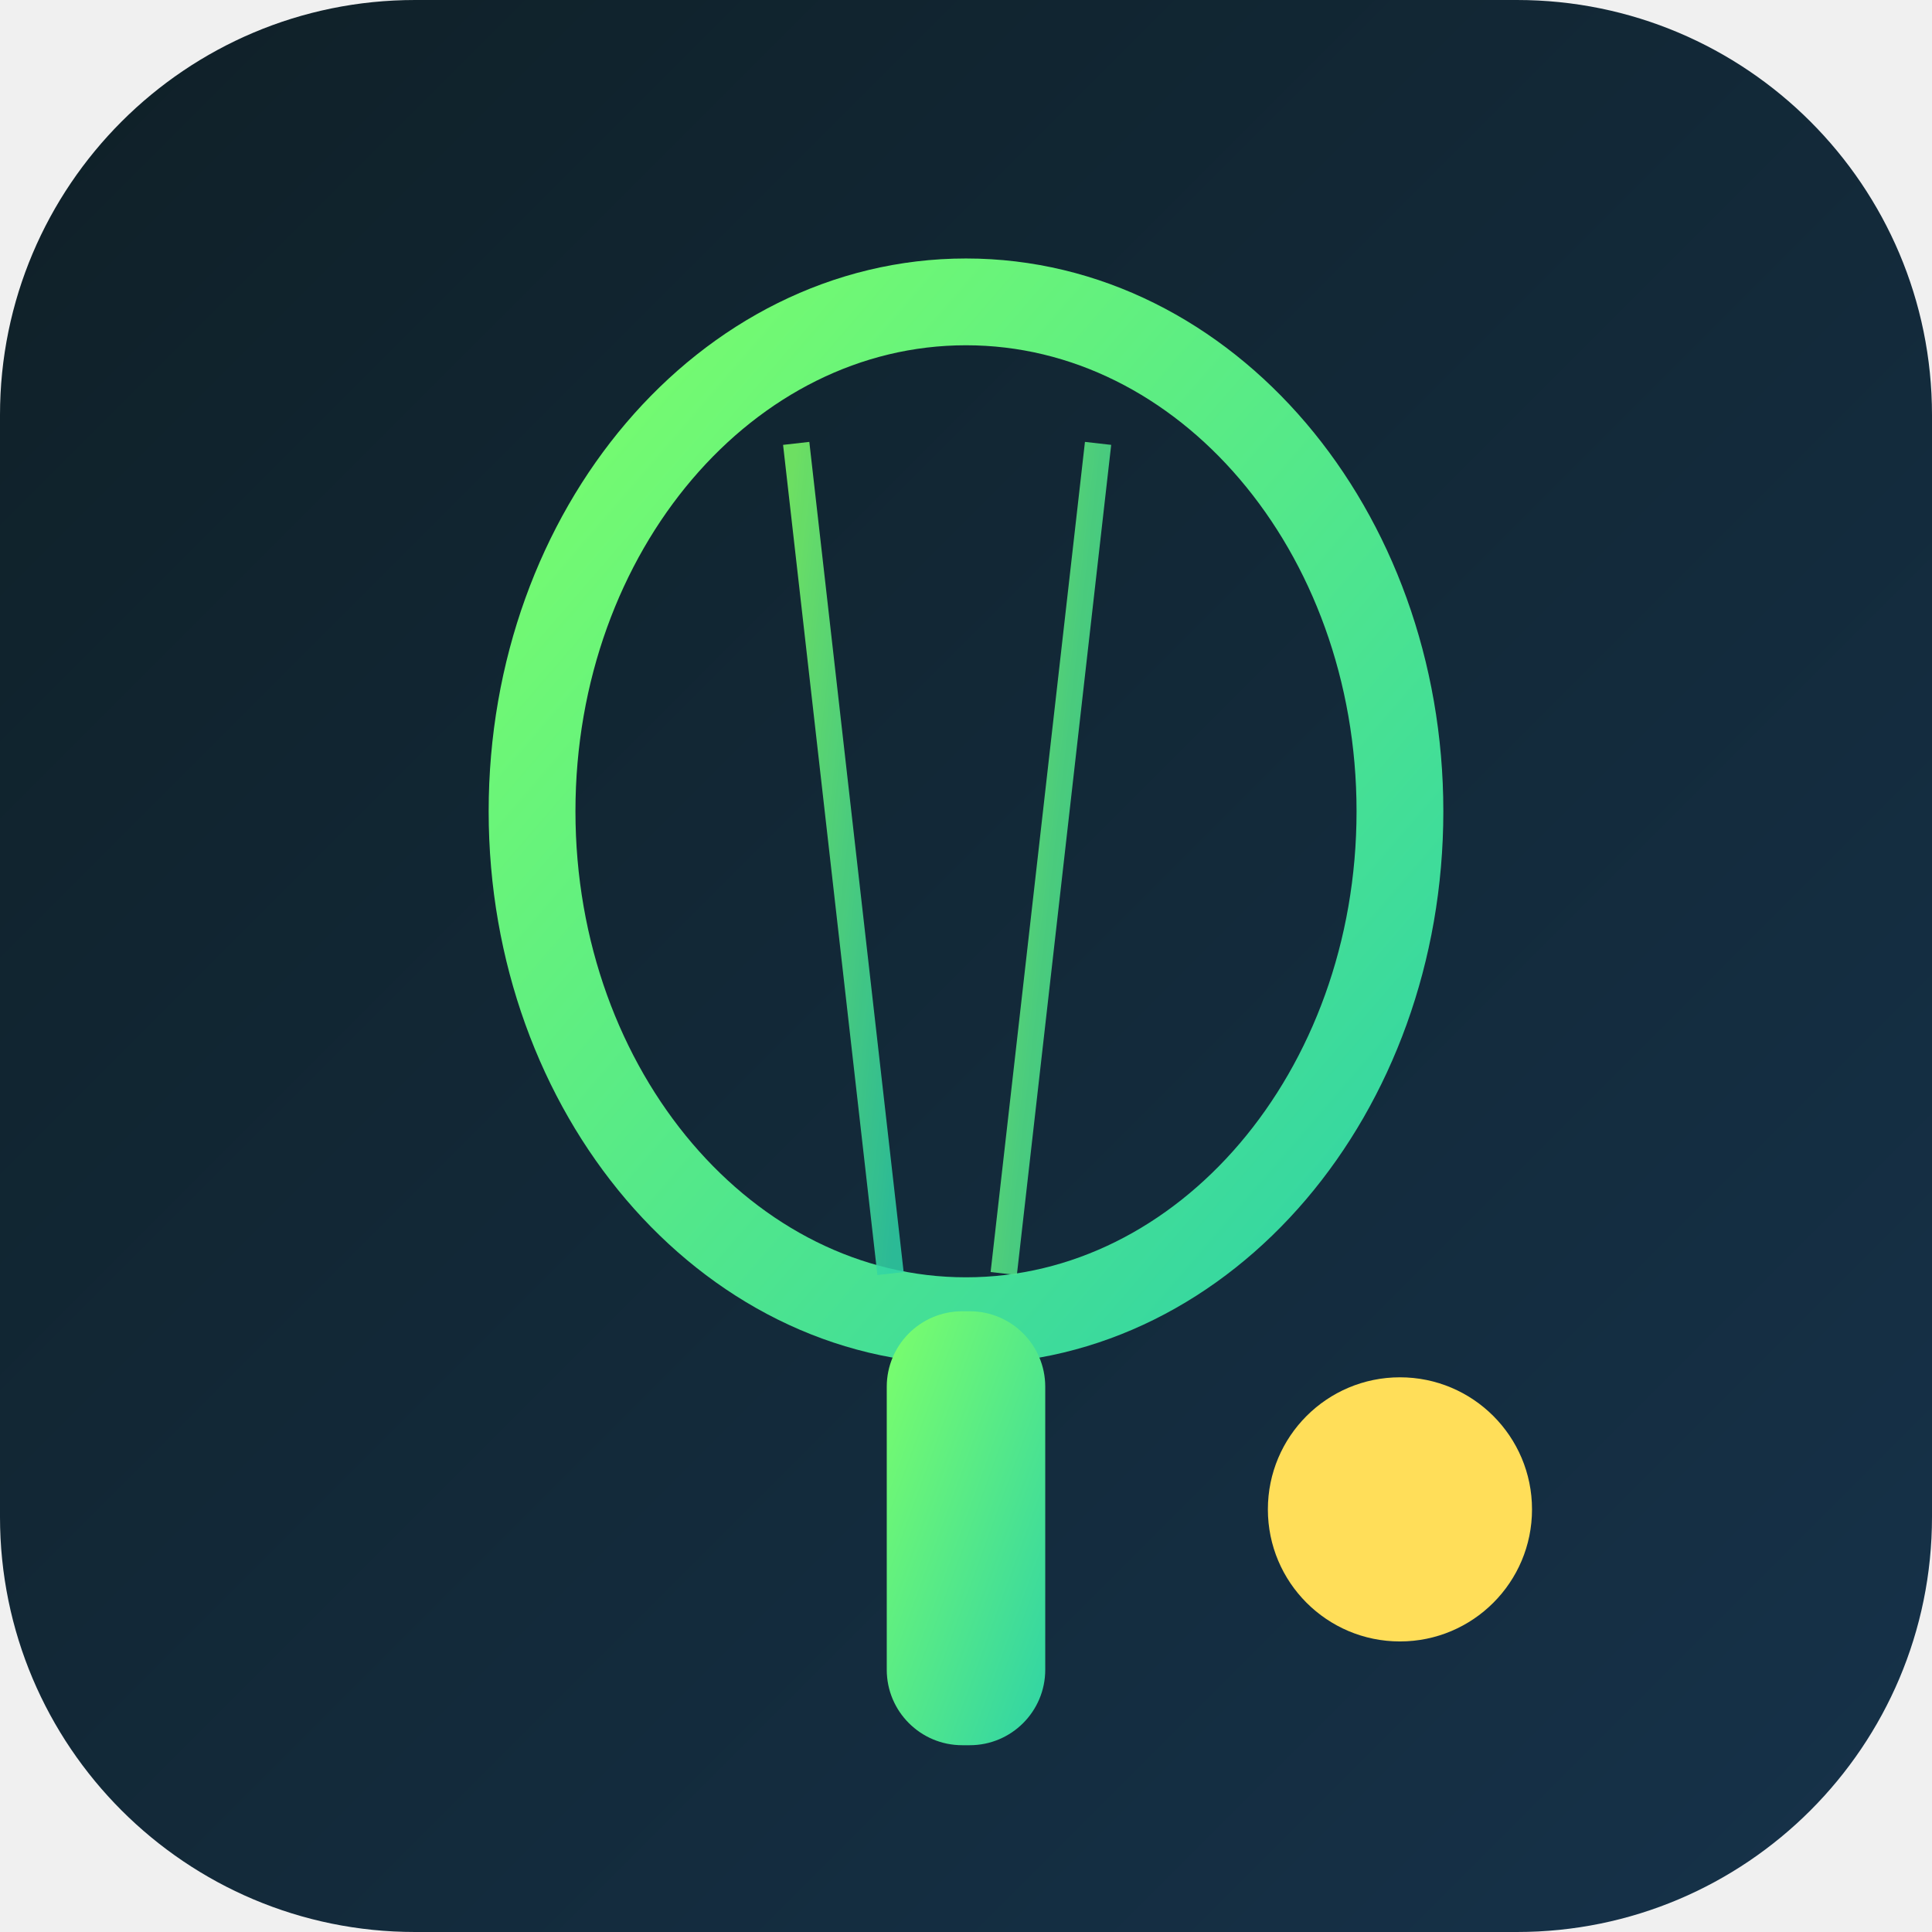
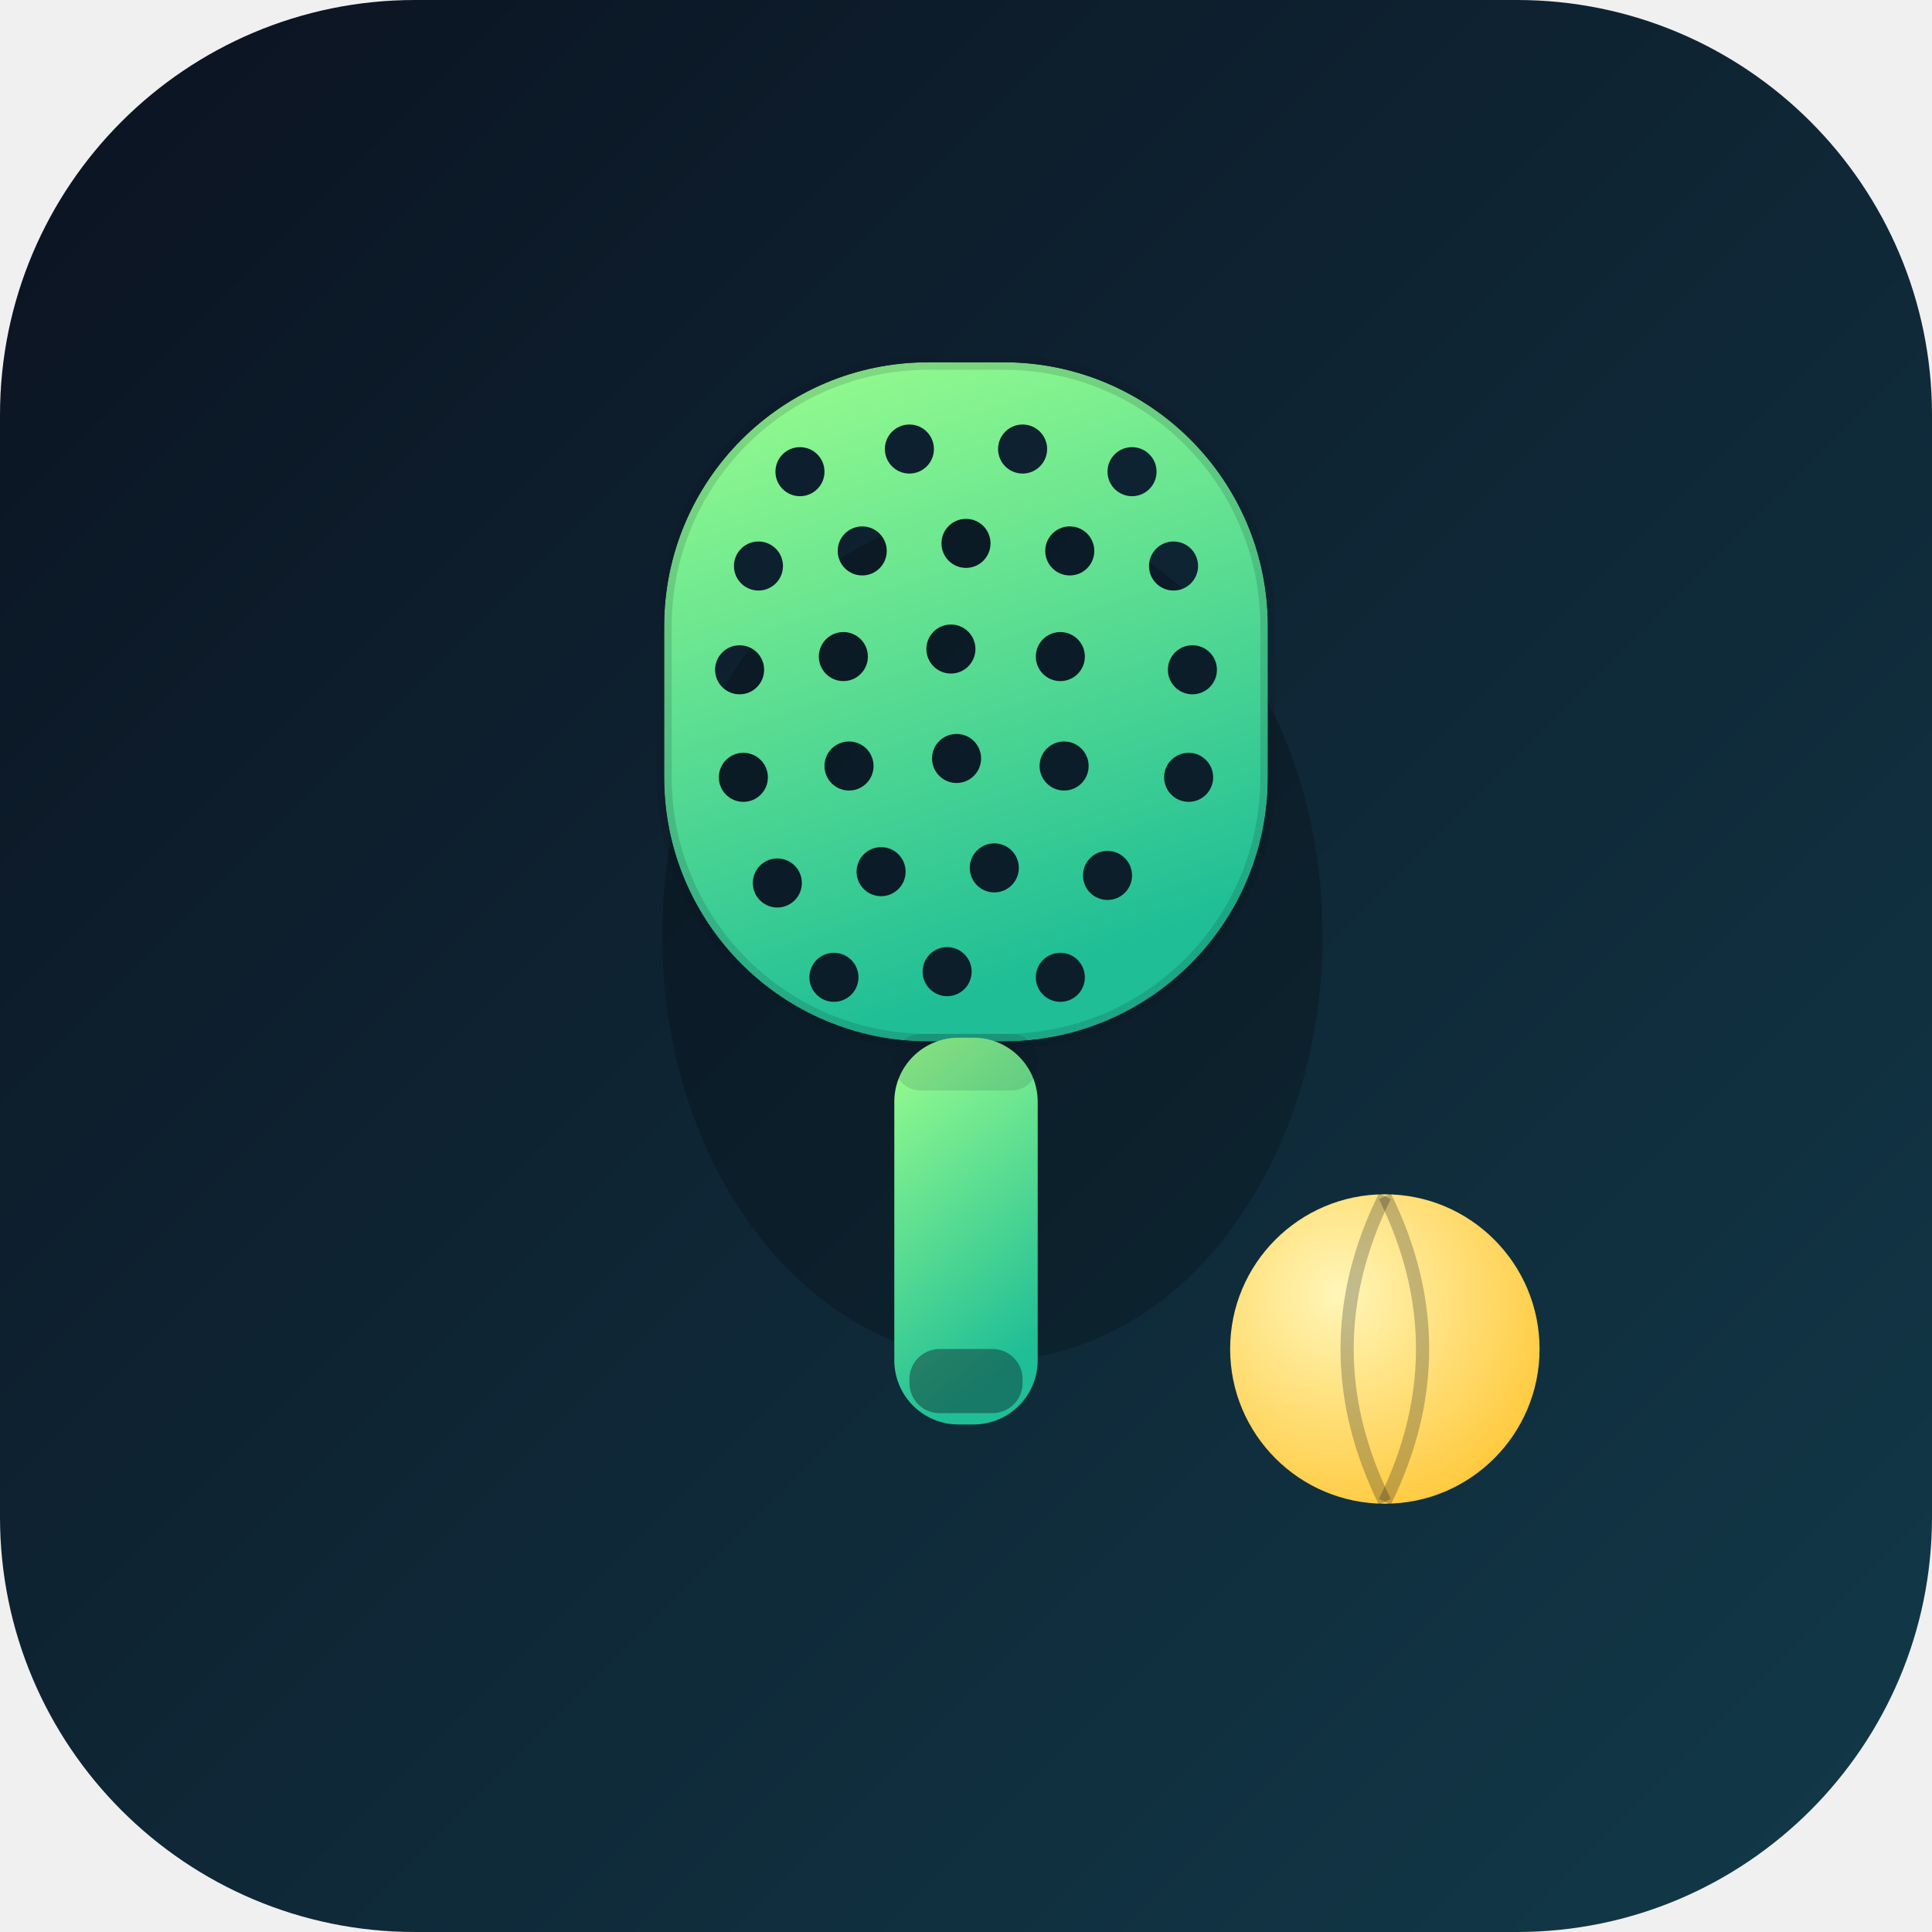
<svg xmlns="http://www.w3.org/2000/svg" viewBox="0 0 1024 1024">
  <defs>
    <linearGradient id="bg" x1="0" y1="0" x2="1" y2="1">
-       <stop offset="0" stop-color="#0F2027" />
-       <stop offset="1" stop-color="#16324a" />
+       <stop offset="0" stop-color="#0B1220" />
+       <stop offset="1" stop-color="#123A4A" />
    </linearGradient>
-     <linearGradient id="racket" x1="0" y1="0" x2="1" y2="1">
-       <stop offset="0" stop-color="#7CFF6B" />
-       <stop offset="1" stop-color="#2FD3A6" />
+     <linearGradient id="paddle" x1="0" y1="0" x2="0.3" y2="1">
+       <stop offset="0" stop-color="#9CFF8D" />
+       <stop offset="1" stop-color="#1FBE96" />
    </linearGradient>
+     <radialGradient id="ballGrad" cx="35%" cy="32%" r="75%">
+       <stop offset="0" stop-color="#FFF6B8" />
+       <stop offset="1" stop-color="#FFC93C" />
+     </radialGradient>
+     <mask id="holes">
+       <rect x="-160" y="-268" width="320" height="360" rx="140" fill="#fff" />
+       <g fill="#000">
+         <circle cx="-88" cy="-210" r="13" />
+         <circle cx="-30" cy="-222" r="13" />
+         <circle cx="30" cy="-222" r="13" />
+         <circle cx="88" cy="-210" r="13" />
+         <circle cx="-110" cy="-160" r="13" />
+         <circle cx="-55" cy="-168" r="13" />
+         <circle cx="0" cy="-172" r="13" />
+         <circle cx="55" cy="-168" r="13" />
+         <circle cx="110" cy="-160" r="13" />
+         <circle cx="-120" cy="-105" r="13" />
+         <circle cx="-65" cy="-112" r="13" />
+         <circle cx="-8" cy="-116" r="13" />
+         <circle cx="50" cy="-112" r="13" />
+         <circle cx="120" cy="-105" r="13" />
+         <circle cx="-118" cy="-48" r="13" />
+         <circle cx="-62" cy="-54" r="13" />
+         <circle cx="-5" cy="-58" r="13" />
+         <circle cx="52" cy="-54" r="13" />
+         <circle cx="118" cy="-48" r="13" />
+         <circle cx="-100" cy="8" r="13" />
+         <circle cx="-45" cy="2" r="13" />
+         <circle cx="15" cy="0" r="13" />
+         <circle cx="75" cy="4" r="13" />
+         <circle cx="-70" cy="58" r="13" />
+         <circle cx="-10" cy="55" r="13" />
+         <circle cx="50" cy="58" r="13" />
+       </g>
+     </mask>
  </defs>
  <rect width="1024" height="1024" rx="220" fill="url(#bg)" />
-   <g transform="translate(512,470)">
-     <ellipse cx="0" cy="-40" rx="230" ry="270" fill="none" stroke="url(#racket)" stroke-width="46" />
-     <g stroke="url(#racket)" stroke-width="14" opacity="0.85">
-       <line x1="-150" y1="-180" x2="150" y2="-180" />
-       <line x1="-175" y1="-100" x2="175" y2="-100" />
-       <line x1="-190" y1="-10" x2="190" y2="-10" />
-       <line x1="-175" y1="80" x2="175" y2="80" />
-       <line x1="-150" y1="160" x2="150" y2="160" />
-       <line x1="-90" y1="-235" x2="-40" y2="205" />
-       <line x1="-10" y1="-245" x2="-10" y2="215" />
-       <line x1="70" y1="-235" x2="20" y2="205" />
-     </g>
-     <rect x="-42" y="225" width="84" height="230" rx="40" fill="url(#racket)" />
-     <circle cx="230" cy="330" r="70" fill="#FFDE59" />
+   <g transform="translate(512,460)">
+     <ellipse cx="14" cy="36" rx="175" ry="225" fill="#000" opacity="0.22" />
+     <rect x="-160" y="-268" width="320" height="360" rx="140" fill="url(#paddle)" mask="url(#holes)" />
+     <rect x="-160" y="-268" width="320" height="360" rx="140" fill="none" stroke="#0B1220" stroke-width="8" opacity="0.14" />
+     <rect x="-38" y="90" width="76" height="205" rx="34" fill="url(#paddle)" />
+     <rect x="-38" y="88" width="76" height="30" rx="14" fill="#0B1220" opacity="0.12" />
+     <rect x="-30" y="255" width="60" height="34" rx="16" fill="#0B1220" opacity="0.4" />
+     <circle cx="222" cy="255" r="82" fill="url(#ballGrad)" />
+     <path d="M 222 174 Q 262 255 222 336" stroke="#0B1220" stroke-width="7" fill="none" opacity="0.25" />
+     <path d="M 222 174 Q 182 255 222 336" stroke="#0B1220" stroke-width="7" fill="none" opacity="0.25" />
  </g>
</svg>
